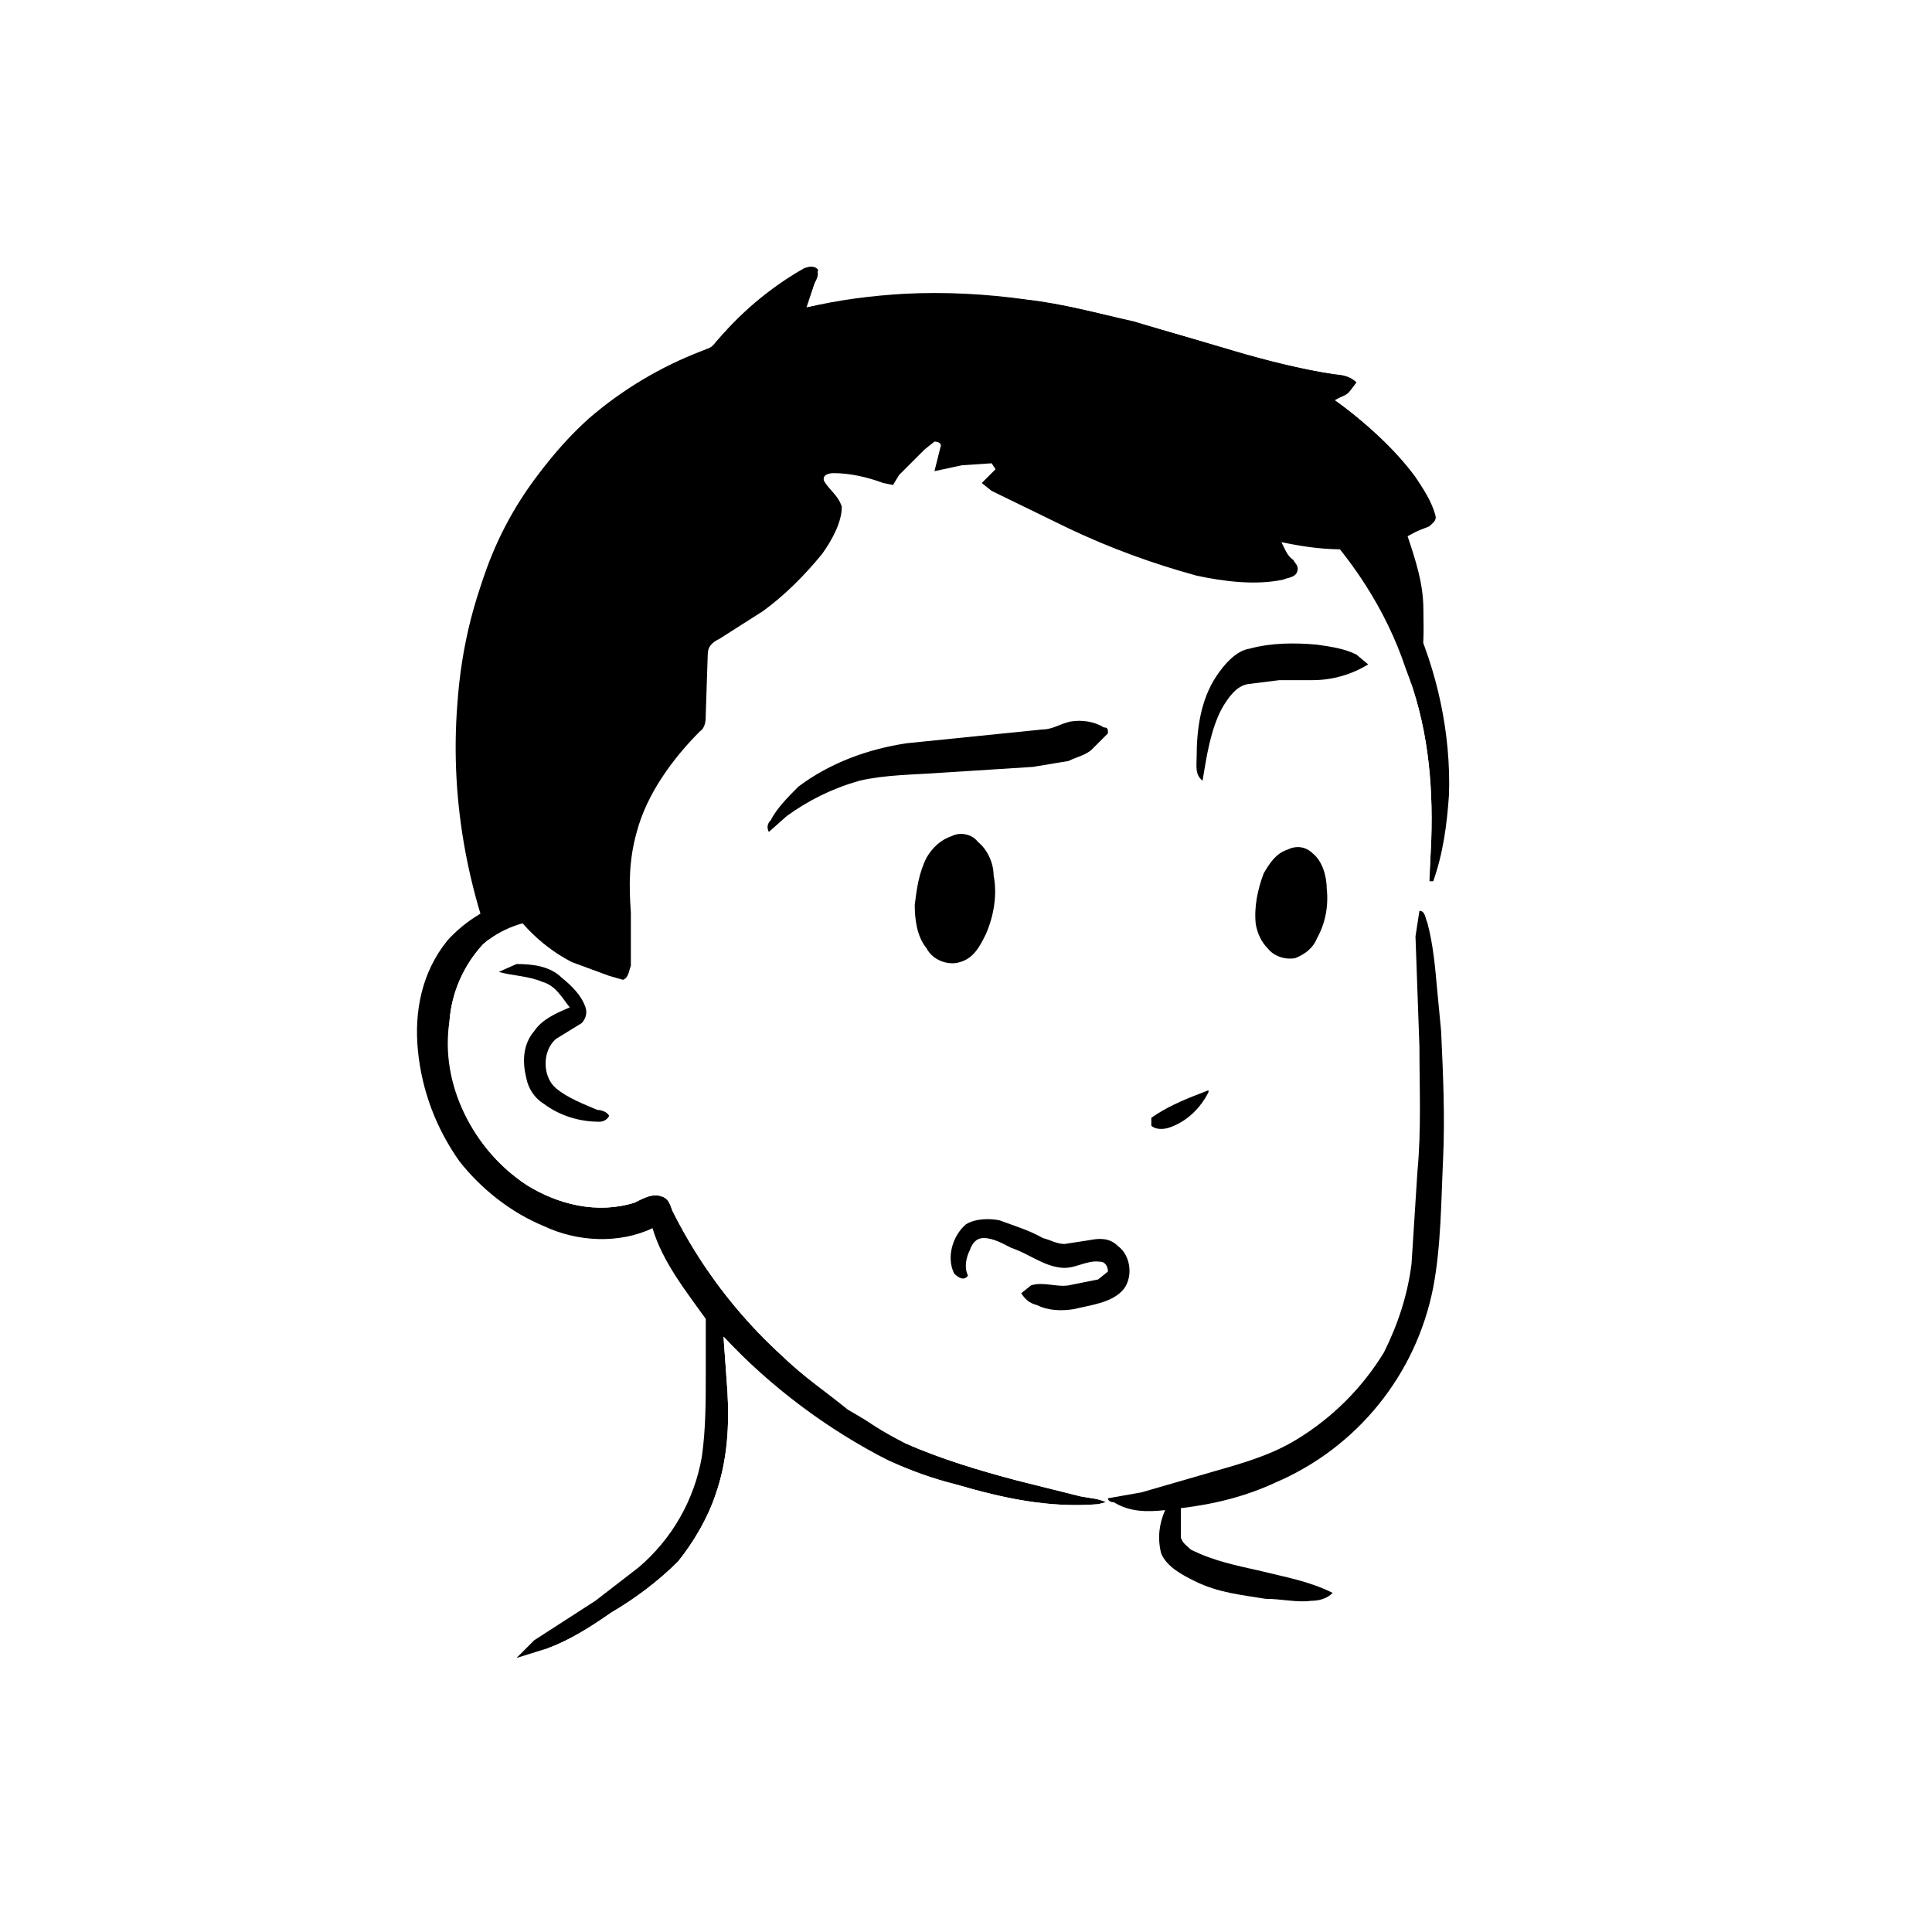
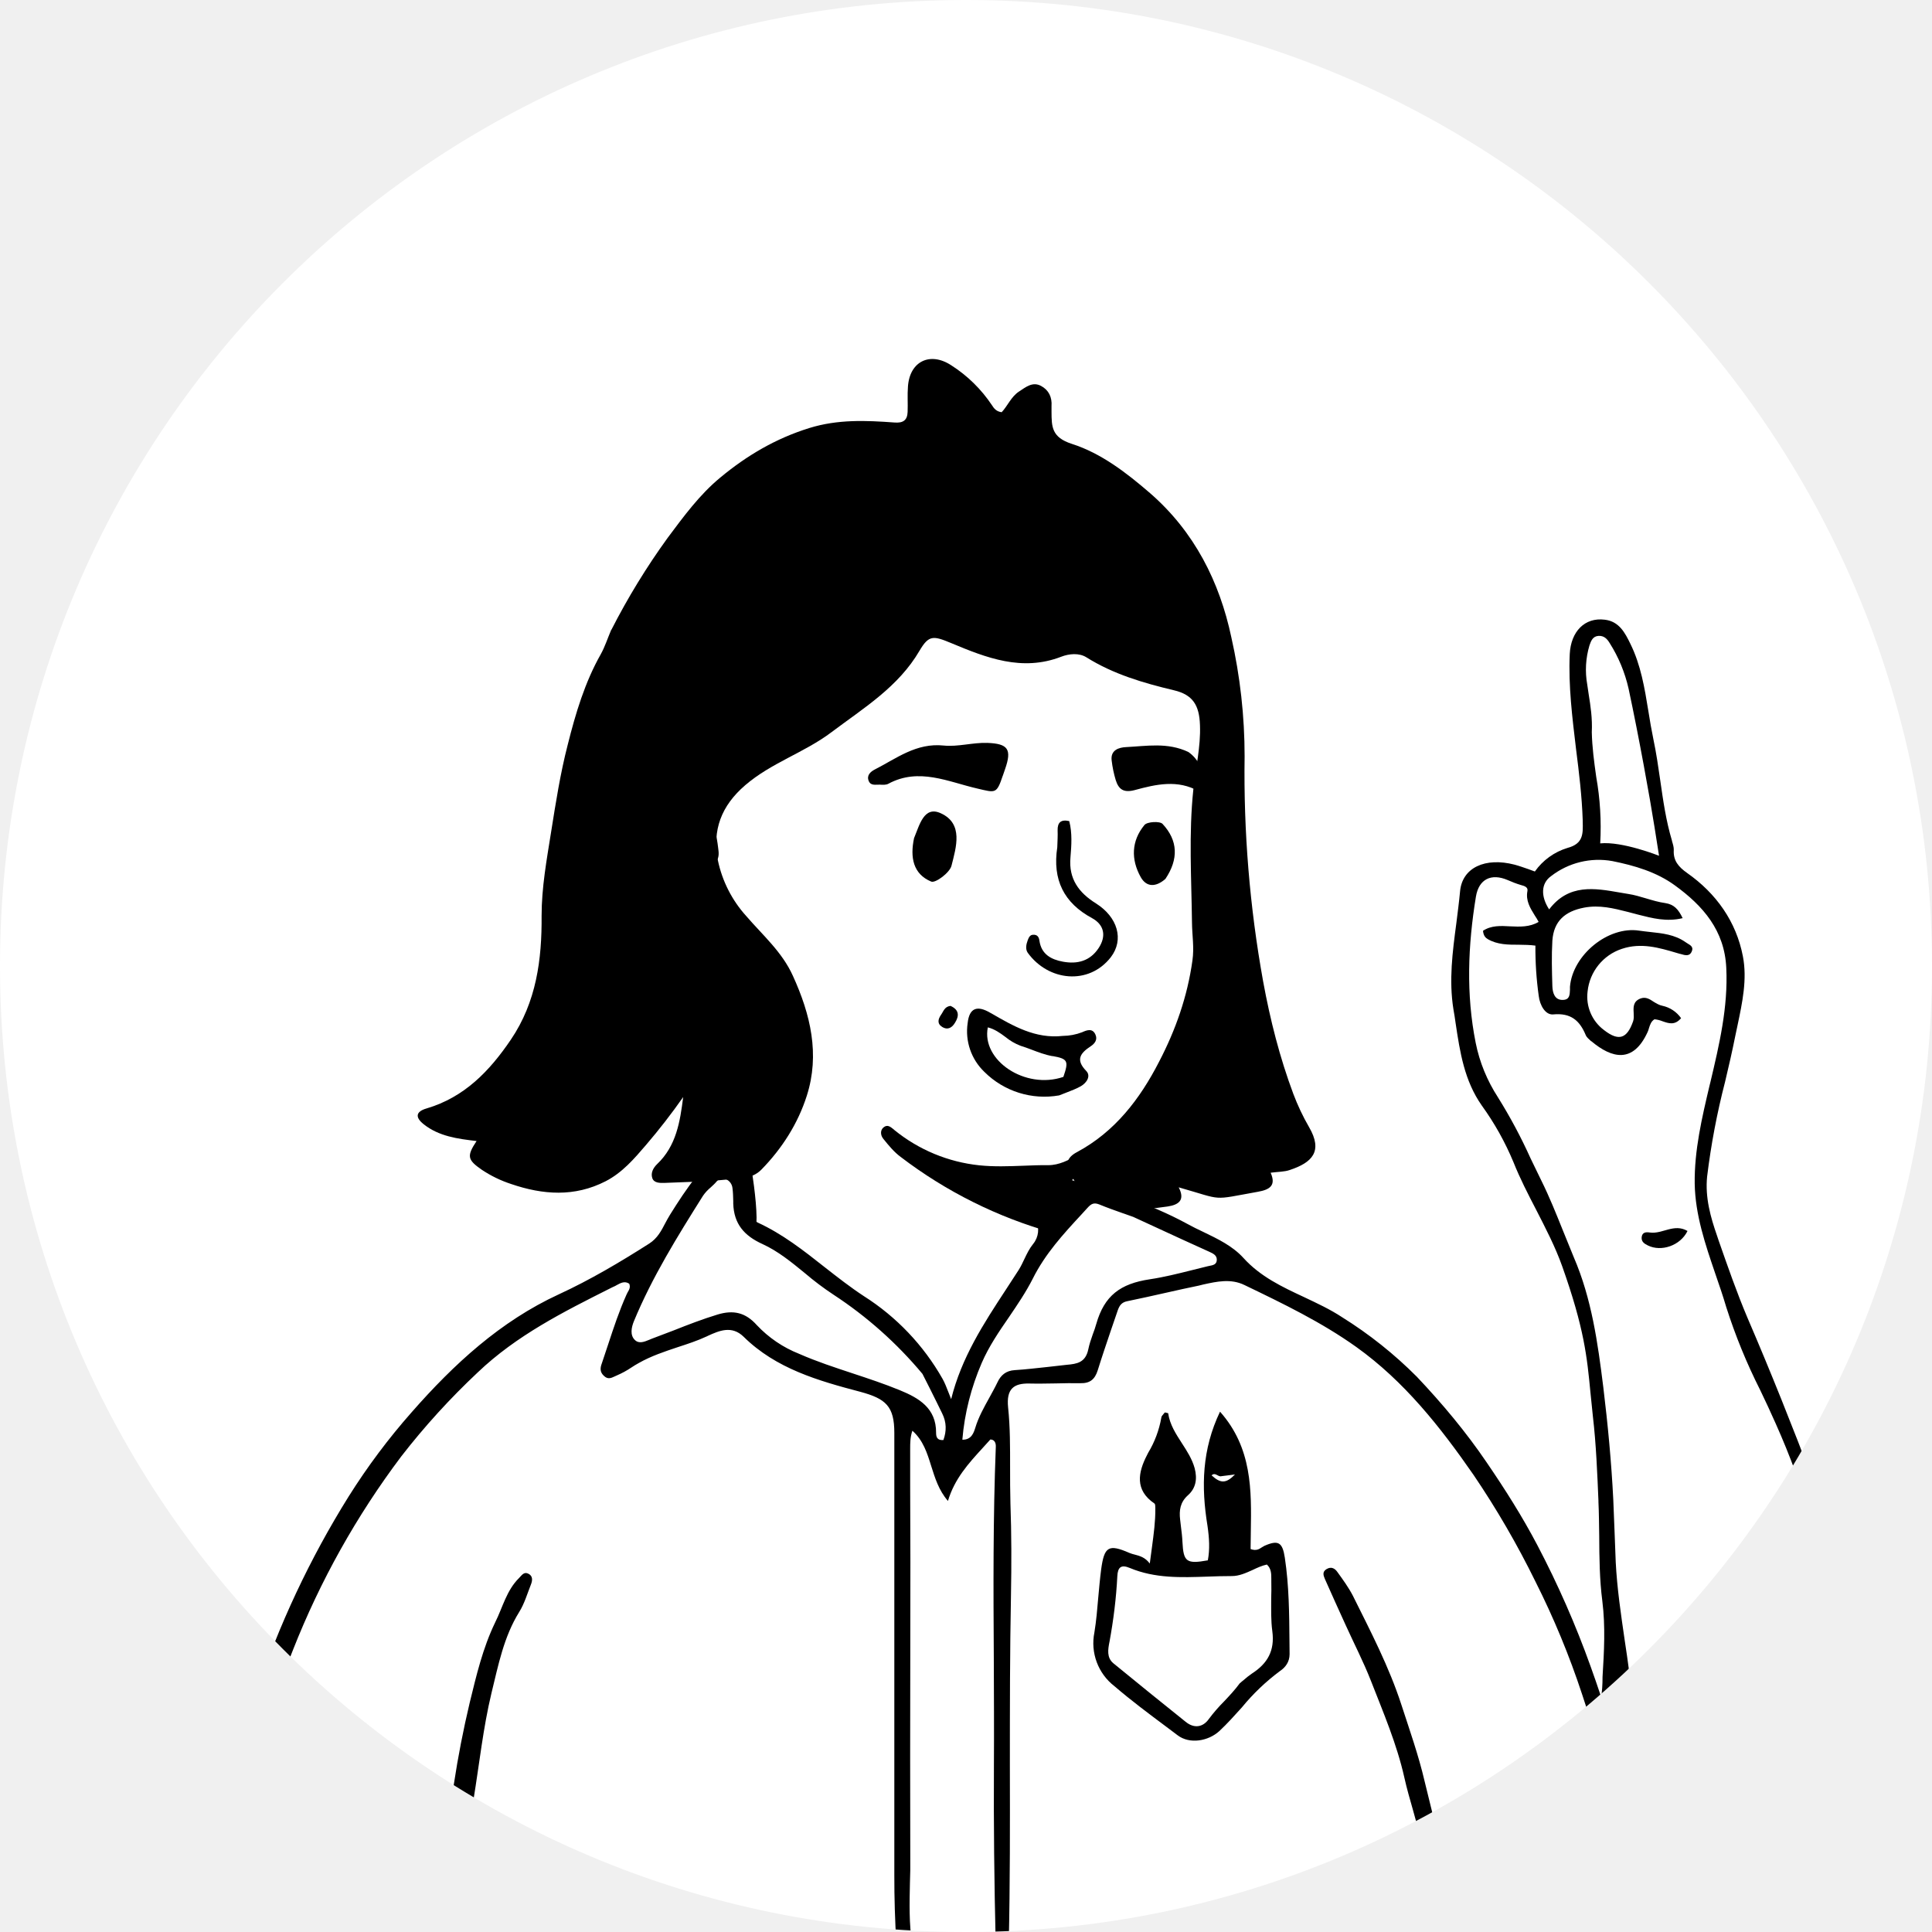
- <svg xmlns="http://www.w3.org/2000/svg" viewBox="0 0 980 980" fill="none" shape-rendering="auto">
+ <svg xmlns="http://www.w3.org/2000/svg" viewBox="0 0 1744 1744" fill="none" shape-rendering="auto">
  <mask id="viewboxMask">
-     <rect width="980" height="980" rx="0" ry="0" x="0" y="0" fill="#fff" />
+     <rect width="1744" height="1744" rx="872" ry="872" x="0" y="0" fill="#fff" />
  </mask>
  <g mask="url(#viewboxMask)">
-     <rect fill="#ffffff" width="980" height="980" x="0" y="0" />
-     <g transform="translate(10 -60)">
-       <path d="m405 197-2 7-4 12c17-4 33-6 50-7 20-1 41 0 62 3 18 2 36 7 54 11l57 17c15 4 30 8 46 10 4 1 7 1 10 4l-3 4c-2 3-5 3-8 5 10 7 19 15 27 23l16 20c3 4 6 9 7 14v5l-13 7c4 12 8 24 8 37 0 10 1 21-3 31-1 3-1 6-4 7-4 1-7-2-9-5a328 328 0 0 1-42-64l-14-3 6 10c1 1 3 3 2 5-1 3-4 3-7 4-14 3-30 1-44-2-22-6-43-14-64-23l-24-13c-5-1-9-4-13-6-3-1-6-2-7-5l6-7-2-3c-3-1-7 1-11 1-6 0-12 1-17 3l2-12c0-2-3-4-4-2-4 2-6 5-9 8l-10 12-3 1-24-6-8 1c-2 1-2 3 0 4 3 4 6 7 8 12 0 9-5 17-10 24-9 11-19 21-31 29l-21 14c-4 2-6 5-6 8l-1 29c0 3 0 6-2 9-15 15-28 32-34 53-4 15-3 29-2 44v21l-1 9c-1 4-4 7-8 8-10 3-20 8-32 8-5 0-7 4-12 2s-6-7-8-11c-21-46-31-96-27-147 2-29 9-58 22-84 11-23 26-44 45-61a194 194 0 0 1 57-34l5-2a176 176 0 0 1 48-40c2-1 5-1 6 1Z" fill="#000000" />
-       <path d="M528 244c41 6 80 22 113 47 28 21 50 49 65 81 13 28 20 60 19 91-1 15-3 30-8 44h-2l1-21c1-30-2-59-13-87-10-30-28-57-50-79-42-40-98-62-156-63a243 243 0 0 0-196 94 207 207 0 0 0-40 139l2 25c8 0 19 0 25 7l-3 3-17 1c-12 1-24 5-33 13a64 64 0 0 0-17 39c-5 32 12 65 39 83 16 10 36 15 55 9 4-2 9-5 14-3 3 1 4 4 5 7a251 251 0 0 0 90 100c8 7 18 13 28 18 18 8 38 14 57 19l32 8c5 1 9 1 13 3l-4 1c-25 2-48-3-72-10-12-3-23-7-34-12a306 306 0 0 1-84-63l2 28c1 17 0 35-6 52-4 12-11 24-19 34-10 10-22 19-34 26-10 7-21 14-32 18l-16 5 9-9 31-20 22-17a95 95 0 0 0 32-56c2-14 2-28 2-43v-27c-10-14-22-29-27-46-17 8-38 7-55-1-17-7-32-19-43-33-12-17-19-36-21-56s2-40 15-56c9-10 22-18 35-21-4-14-6-29-6-44a234 234 0 0 1 83-173 249 249 0 0 1 199-55Z" fill="#000" />
-       <path d="M653 320c22 22 40 49 50 79 11 28 14 57 13 87l-1 21-5 15-2 13 2 56c0 21 1 42-1 63l-3 47c-2 16-7 31-14 45-11 18-26 33-44 44-13 8-27 12-41 16l-38 11-17 3c0 1 1 2 3 2 8 5 17 5 26 4-3 7-4 14-2 22 3 7 11 11 17 14 12 6 24 7 36 9 7 6 14 14 16 24 2 8 2 16-2 23-5 10-14 18-24 23-13 8-27 14-42 18a468 468 0 0 1-222-1c-17-4-33-9-48-17-12-6-23-13-32-22-5-7-9-14-10-23 11-4 22-11 32-18 12-7 24-16 34-26 8-10 15-22 19-34 6-17 7-35 6-52l-2-28 22 23c19 15 40 30 62 40 11 5 22 9 34 12 24 7 47 12 72 10l4-1c-4-2-8-2-13-3l-32-8c-19-5-39-11-57-19l-29-17c-11-9-23-17-33-27a251 251 0 0 1-56-74c-1-3-2-6-5-7-5-2-10 1-14 3-19 6-39 1-55-9a88 88 0 0 1-39-83c1-14 7-28 17-39 9-8 21-12 33-13l17-1 3-3c-6-7-17-7-25-7l-2-25a207 207 0 0 1 40-139 243 243 0 0 1 196-94c58 1 114 23 156 63Z" fill="#ffffff" />
-       <path d="M710 522c3 0 3 4 4 6 3 11 4 23 5 34l2 21c1 22 2 43 1 65-1 21-1 44-5 65a136 136 0 0 1-80 99c-15 7-31 11-48 13v15c1 3 3 4 5 6 12 6 23 8 36 11 12 3 24 5 36 11-3 3-7 4-11 4-7 1-15-1-23-1-12-2-24-3-36-9-6-3-14-7-17-14-2-8-1-15 2-22-9 1-18 1-26-4-2 0-3-1-3-2l17-3 38-11c14-4 28-8 41-16 18-11 33-26 44-44 7-14 12-29 14-45l3-47c2-21 1-42 1-63l-2-56 2-13ZM252 549c8 0 17 1 23 7 5 4 10 9 12 15 1 3 0 6-2 8l-13 8c-7 6-7 19 0 25 6 5 14 8 21 11 2 0 5 1 6 3-1 2-3 3-5 3-10 0-20-3-28-9-5-3-8-8-9-13-2-8-2-17 4-24 4-6 11-9 18-12-4-5-7-11-14-13-7-3-15-3-22-5l9-4Z" fill="#000" />
-       <path d="M473 484c4-2 10-1 13 3 5 4 8 11 8 17 2 10 0 21-4 30-3 6-6 12-13 14-6 2-14-1-17-7-5-6-6-15-6-22 1-8 2-16 6-24 3-5 7-9 13-11ZM643 491c4-2 9-2 13 2 5 4 7 12 7 18 1 9-1 18-5 25-2 5-6 8-11 10-5 1-11-1-14-5-3-3-5-7-6-12-1-9 1-18 4-26 3-5 6-10 12-12Z" fill="#000000" />
-       <path d="M658 387c7 1 14 2 20 5l6 5c-8 5-18 8-28 8h-17l-16 2c-6 1-10 7-13 12-6 11-8 25-10 37-4-3-3-8-3-12 0-14 2-29 10-41 4-6 10-13 17-14 11-3 23-3 34-2ZM533 426c6-1 12 0 17 3 2 0 2 1 2 3l-8 8c-3 3-8 4-12 6l-18 3-47 3c-14 1-28 1-41 4-14 4-26 10-37 18l-9 8c-1-2-1-4 1-6 3-6 9-12 14-17 16-12 35-19 55-22l69-7c5 0 9-3 14-4Z" fill="#000000" />
-       <path d="M603 613v1c-4 8-11 15-20 18-3 1-7 1-9-1v-4c7-5 16-9 24-12l5-2Z" fill="#000000" />
-       <path d="M497 679c8 3 15 5 22 9 4 1 7 3 11 3l13-2c5-1 10-1 14 3 7 5 8 17 2 23s-16 7-24 9c-6 1-13 1-19-2-4-1-6-3-8-6l5-4c6-2 13 1 19 0l15-3 5-4c0-2-1-5-4-5-7-1-13 4-20 3-9-1-16-7-25-10-4-2-9-5-14-5-4 0-6 3-7 6-2 4-3 9-1 13-2 3-5 1-7-1-4-8-1-19 6-25 5-3 12-3 17-2Z" fill="#000000" />
-       <path d="M404 197c2 2 0 5-1 7l-4 12a338 338 0 0 1 135 0c28 6 55 14 82 22 17 5 33 9 51 12 4 0 8 1 11 4l-4 5-7 4c15 11 30 24 41 39 4 6 8 12 10 19 1 3-1 4-3 6l-18 7c-18 7-38 5-57 1 2 4 3 7 6 9 1 2 3 3 2 6s-5 3-7 4c-14 3-30 1-44-2-22-6-44-14-65-24l-39-19-5-4 7-7-2-3-15 1-14 3 3-12c1-2-1-3-3-3l-5 4-13 13-3 5-5-1c-8-3-17-5-25-5-3 0-6 1-5 4 3 5 7 7 9 13 0 8-5 17-10 24-9 11-19 21-30 29l-22 14c-4 2-6 4-6 8l-1 30c0 3 0 7-3 9-14 14-27 32-32 51-4 14-4 27-3 41v27c-1 2-1 6-4 7l-7-2-19-7a85 85 0 0 1-38-40c-6-13-10-26-13-40a228 228 0 0 1 3-104 178 178 0 0 1 72-102c13-10 28-19 44-24l4-3a162 162 0 0 1 46-39c3-1 5-1 6 1Z" fill="#000000" />
+     <rect fill="#ffffff" width="1744" height="1744" x="0" y="0" />
+     <g transform="translate(531 487)">
+       <path d="M554 727.7c-99.2 297-363.8 388.6-503.7 19.8-19.3-50.7 31-69.5 66.2-91.9 24.1-15.3 36.8-28.5 35.3-42.2-7-64.4-36.9-243.8-36.9-243.8l-3-5.8s.7-1.6-2.2 1.2c-3 3-9.9 34.2-37 34.2-24.5 0-49.2-10.9-61-86.3C7.2 285.6 9.6 214 40 201c12.5-5.3 24-7.2 35.2-.8 11.3 6.4-13-22 112-126C268.4 6.4 396.7-3.5 448.5 8 500.3 19.5 552 44.8 574.9 98.5c27.8 65-25.9 114.3-14 262.5-2.2 53.6.8 171.2-146.6 210.6-28 7.5-19.3 48.4 22.7 58.4 67 21 117 72.3 117 97.9" fill="#fff" />
+       <path fill-rule="evenodd" clip-rule="evenodd" d="m554 266.2.1-1.4c4.1-36.4 8.2-71.7 27.1-103.4 6.5 4.4 5.7 10 3.7 15.2-19.9 51.2-18 104.4-16.2 157.6l.4 14c2.1 66.4-14.5 126.8-58.7 177.5-15.4 17.6-35.8 29.8-56.5 40.3-21.4 11-25.9 20.1-19.2 43.6l.8 2.6c1.4 3.9 2.8 7.9-1 11.8-4.5 4.6-9.5 3.3-14.8 1.8l-.6-.1a406.4 406.4 0 0 1-137-68.3c-6-4.4-10.8-10.3-15.5-16.1l-.3-.4c-2.5-3-3-7.8.5-10.4 3.3-2.5 5.8-.5 8.7 1.8l1 .9a145.5 145.5 0 0 0 76.3 31.7c13.4 1.4 26.6.9 40 .4 7.4-.3 14.8-.6 22.3-.5 10.2 0 18.7-4.7 26.7-9.2l2.8-1.6c27.8-15.5 54.3-32.8 72.2-60.7 16.1-25 25.9-52.2 31.6-80.9 7.2-36.1 6.6-72.7 6-109.8-.3-12-.5-24.2-.5-36.4ZM50.6 190.8c21.9-1.7 34 11.2 44.3 26.3a140.4 140.4 0 0 1 22.4 61.5c.5 3.7 1 7.6-1.2 11.3-4.5.6-4.9-3-5-5.6-.5-20.7-9.7-38.7-18.9-56.1-6.6-12.5-16.2-24.6-31.4-27.6-17.2-3.5-33 12-40.8 32.2-14.5 37.6-12 74.6 1.4 111 5.8 15.9 13.1 32.1 27.8 43.2 14.8 11.3 32.7 9.3 43.6-5.7l2-2.5c2-2.6 4-5.1 5-8 2.1-5.8 5.4-11.2 11.3-10.4 6.8 1 8 8.3 8.7 14a3661 3661 0 0 0 22 156.7l5.9 38.8c2.6 17.1 5.6 41.7 3.6 52.1a28 28 0 0 0-.3 2.2c-.4 2.8-.6 5-4.2 5.5-4.9.8-7-2-7.7-6.4-2.3-17-3-23.6-4-49.6-.9-25.2-5.6-50-10.4-74.9l-5-27c-5.2-30.8-10.3-62-10.8-97l-2 3c-7.6 11.3-13.7 20.5-24.5 24a40.5 40.5 0 0 1-46.1-12.5 127.8 127.8 0 0 1-28.8-55.8c-8.4-34-9.9-67.1.9-100.6 5.2-16.1 23.7-44.7 42.2-42Zm34.6 127.5c4.4 3.2 8.4 6 12-5.4-1.1-42.2-14.7-69.2-35.8-70.3 11.2 14.6 22 28.8 23 48.5a32.3 32.3 0 0 1-10.7-8.8c-2-2.2-4-4.4-6.5-6l-3-2.4c-4.8-3.6-9.7-7.4-17.8-4.5 3.8 5.8 9 10 14.3 14 6 4.7 12 9.3 15.6 16.5-10.6 7.7-15.2 17.7-9.7 29.9 4.8 10.5 11.9 19.2 25.9 19.8-.6-6.3-4.7-10.9-8.8-15.4-5-5.4-9.7-10.6-7.5-18.6 3.2-1.5 6.2.7 9 2.7Z" fill="#000" />
    </g>
-     <g transform="translate(10 -60)" />
+     <g transform="translate(178 1057)">
+       <path d="M1313.4 698 9.7 694.5s46.7-304.1 171.4-445C237 186.4 283.5 124.1 408.4 79.3c21.4-7.7 53.1-88 70.1-96.4 16.1-8 5.5 52.2 20.4 64.4a871.6 871.6 0 0 0 96 69.6c58.9 37.2 86 114.9 86 114.9s26.4-74.9 48.4-111.7c15.5-26 67.3-102.4 67.3-102.4s94.7 29.6 129.8 55.7c21.3 15.8 8.8 12.3 105.4 67.5 83.9 47.9 166.2 179.1 210 288 46.6 115.8 71.6 269 71.6 269Z" fill="#fff" />
+       <path fill-rule="evenodd" clip-rule="evenodd" d="M1307 698c-6.7-27-12.5-54-18.3-81.1-2.5-12-5-24-7.7-35.8-8.2-37-19-73-30.9-108.8a740 740 0 0 0-42-101.5 795.8 795.8 0 0 0-56-96.5c-30-43.3-62.6-84.5-105.8-115.4-31.4-22.4-66.2-39.2-100.9-55.9-12.3-6-24.9-3.2-37.2-.5l-4 1c-9.9 2-19.6 4.2-29.4 6.4a1956 1956 0 0 1-35.3 7.7c-5.1 1-7 4-8.5 8.2l-6 17.5c-4.1 12.2-8.3 24.4-12.1 36.7-2.6 8.2-7 11.8-15.7 11.6-7.4-.1-14.8 0-22.2.2-8 .1-15.9.3-23.8.1-14-.3-20.9 4.7-19.2 21.5 1.9 18 1.8 36.1 1.8 54.3 0 10.7 0 21.4.3 32.2 1 27.5 1 55.3.5 82.7-1 51.3-1 102.6-1 154 .1 53.2.2 106.5-1 160.2a22.3 22.3 0 0 1-11.8.2c-1.3-54.1-1.9-107.3-1.6-160.5.2-31.8 0-63.7-.1-95.6-.4-63.9-.7-127.8 1.8-191.7.2-3.5-1-6.7-4.9-6.8a645 645 0 0 1-6.9 7.6c-12.8 14-25.4 27.8-31.4 47.9-8.3-9.6-11.7-20.8-15.1-31.5-3.7-11.9-7.3-23.3-17-31.9-2 5.8-2 11.1-2 16.5v33l.2 69-.1 84.4c-.1 61-.2 121.9 0 182.8.1 7.4 0 14.8-.3 22.1-.4 18.6-.9 37.2 2 55.6h-14.2a960.2 960.2 0 0 1-1.9-62.5v-399c0-24-7.7-30.8-30.6-37-38-10-76.2-20.9-105.4-49.7-10.8-10.6-22.4-5.3-32-1l-1.2.6c-8.6 4-17.5 6.9-26.4 9.8-12 4-24 8-35.1 14.3-2.3 1.2-4.4 2.6-6.6 4a80 80 0 0 1-13.2 7.2l-2.2 1c-3 1.4-5.9 2.7-9.3-.5-3.8-3.4-3.7-7-2-11.5l5.7-17.1c5-15.2 10-30.3 16.6-45l1-2c1.4-2.3 2.7-4.6 1.4-7.7-4-2.7-7.7-.7-11 1.1l-1.8 1-2.2 1-2 1c-42.4 21.3-84.8 42.6-119.8 76a651 651 0 0 0-69 75.8 742.6 742.6 0 0 0-97.7 174.6c-23.6 58.8-44 119-54.3 182-2 11.6-3.8 23.2-5.7 34.9l-7.9 47.7c-5.5 1-10.8 1-17.1 1 4.6-33 9.9-66 16.2-98.9 2.3-11.9 5.3-23.6 8.4-35.3 1.8-7.2 3.7-14.3 5.3-21.5a708.6 708.6 0 0 1 20.3-66.6l1-2.7a831.7 831.7 0 0 1 84-179 584 584 0 0 1 57-76.2c38-43.3 80-82 132.7-106.3 28.6-13.2 55.2-29 81.6-45.8 7.5-4.8 11-11.7 14.6-18.6 1.4-2.5 2.7-5.1 4.3-7.6 14.7-23.5 30-46.4 53.1-62.8l1.6-1.2c2.9-2.3 5.7-4.4 9.7-2 3.6 2 3.4 5.1 3.3 8.4v2.8c.6 16.6 2 33.1 3.4 49.6.5 5.3 2.7 10 8 12.4 22.4 10.3 41.5 25.3 60.6 40.4 11.5 9 23 18 35.2 26a212.8 212.8 0 0 1 71 74.6c2 3.6 3.5 7.4 5.2 11.8l2.6 6.6c9.3-37.5 29.3-68.2 49.3-98.7l11.7-18c2-3.2 3.6-6.6 5.2-10 2.2-4.6 4.4-9.2 7.8-13.4a20 20 0 0 0 2.4-21.7c-2.2-4.7-3.4-9.6-1.5-14.7 8.5-2.6 13 2.3 17.8 7.4l1 1c9-5.8 8-13.3 3.3-21.3-1.6-2.8-3-5.5-.6-8.2 2.3-2.5 5.4-2.2 8.4-1.3 37.1 10.7 74 22 108.2 40.6 4.7 2.6 9.6 5 14.5 7.3 13.3 6.4 26.6 12.8 36.3 23.5 15.4 17 35.1 26.2 54.8 35.4 11.8 5.6 23.5 11 34.4 18.2a376 376 0 0 1 67.4 53.7c23 24.3 44.5 50 63.2 77.6 16.4 24 32 48.6 45.6 74.5a856.2 856.2 0 0 1 48 109.3c12.5 34.7 23.2 69.9 32.7 105.5 6.8 25.8 11.2 52 15.5 78.3 3.7 22 7.3 44 12.4 66-3.2 1-6.7 1-11.4 1ZM654.7 183.2a365 365 0 0 0-80.3-71.5 262.2 262.2 0 0 1-25.9-19.5c-12-9.8-24-19.7-38.2-26.2-16.8-7.6-25.8-18.4-26.4-36.5v-2.4c-.1-3.9-.2-7.8-.7-11.6-.8-7.6-9.7-11.6-14.4-5.9-1.6 2-3.5 3.6-5.3 5.3a37 37 0 0 0-6.9 7.5c-23 36.6-45.8 73.2-62.4 113.3-2.2 5.4-3.7 12.5.9 16.9 3.7 3.6 8.4 1.7 13-.2a82 82 0 0 1 2.4-1l19.5-7.4c13.1-5.2 26.3-10.3 39.8-14.4 14.3-4.3 25.2-1.8 35.3 9.5a106 106 0 0 0 38.3 26c15.9 7 32.2 12.3 48.5 17.7 14.2 4.7 28.4 9.4 42.3 15.1 17.1 7 33 16.1 32.8 38.5 0 3.5.8 7 6.6 6.5 2.9-8 2.9-16-1.1-24l-5.2-10.6c-4-8-8-16.2-12.6-25.1ZM836 38.3l9 3.2L889.5 62a25418.5 25418.5 0 0 1 24.2 11c3.2 1.5 6.7 3 6.7 7.1 0 4.4-3.5 5-6.7 5.6l-1.8.4a992 992 0 0 0-14.5 3.6c-12.4 3.1-24.8 6.2-37.5 8.1-26.6 4-41 14.7-48.3 40.3-.9 3.2-2 6.4-3.2 9.5-1.6 4.5-3.1 9-4 13.4-2.5 12-10.2 13.2-19.5 14l-17.7 2c-9.7 1-19.4 2.2-29.2 2.8-8 .5-12.6 4.6-15.6 11-2.3 4.8-4.9 9.4-7.4 14-4.8 8.7-9.7 17.4-12.6 27-1.4 4.4-3.4 11-11.7 10.8 2-24 8-47.3 17.5-69.3 6.5-15 15.6-28.3 24.7-41.5 7.6-11.2 15.2-22.4 21.3-34.4 11.2-22.5 27.6-40.4 44.2-58.3l5.2-5.7c3.5-3.9 5.9-5 10.6-3.2 7.3 3 14.6 5.6 22 8.2Z" fill="#000" />
+       <path d="M219.1 698c1.6-9.2.2-18.7.6-28 1.2-39.1 5.8-77.8 12-116.5A905 905 0 0 1 246 480c6-24.5 11.8-49.4 23-72.5 6.8-13.6 10.2-28.8 21.5-40 2.4-2.4 4.4-5.9 8.3-4 4.3 2 4 6.1 2.4 10-3.3 8.3-5.8 17.1-10.5 24.6-14 22.5-18.9 48.2-25 73-7.6 31.6-11 64.3-16.3 96.5-7 42.5-8.6 85.4-10.7 129.3-6.3 1.1-12.4 1.1-19.6 1.1ZM1122.7 698c-6.5-30.5-11.3-61.1-17.6-91.4-4.1-20-11-39.2-15.4-59-6.8-30.3-19-58.7-30.2-87.4-6.7-17.1-15.2-33.5-22.8-50.3-6.3-13.8-12.6-27.7-18.7-41.5-1.3-3.1-2.7-6.5 1.5-9 4.3-2.6 7.6-.5 9.8 2.7 5 6.9 10 13.8 13.9 21.3 16 32.2 32.7 64.2 43.8 98.4 7.4 22.8 15.5 45.6 21 69.2 3.8 16 8 32 11.7 48 7.2 32.3 12 65 14.6 98-3.4 1-7 1-11.6 1Z" fill="#000" />
+       <path fill-rule="evenodd" clip-rule="evenodd" d="M912 320.4c-5.8-35.4-5-69 11.3-103.1 29.1 32.8 28.4 71 27.8 108.3l-.2 15.7c5 1.9 7.7.1 10.1-1.5l2.4-1.4c12.5-5.5 16.3-3.2 18.4 10.7 3.8 25.2 4 50.7 4.2 76.1l.1 11c0 6.9-3.7 11.9-8.5 15.1a194 194 0 0 0-34.6 33c-6.6 7.3-13.2 14.7-20.4 21.4-9.9 9-26.7 12-37.6 3.7l-10.5-7.9C858.7 489.7 843 478 828 465.1a49 49 0 0 1-18.1-48.5c1.7-10.4 2.6-21 3.5-31.7.8-8.4 1.5-16.8 2.6-25.2 2.8-20.7 6.7-23.1 25.5-14.9 1.7.7 3.4 1.2 5.1 1.6 4.5 1.2 9.2 2.5 13.3 8l2-15c1.6-12 3.1-23.1 3-34.4v-.6c0-1.6 0-3.6-.8-4.2-18-12.2-14.7-28.2-6.7-43.7l1-2a91.9 91.9 0 0 0 11.9-31.7c0-1.2 1.1-2.3 2-3.4l1.2-1.4 1.5.3 1.5.4c1.5 10.4 7 18.7 12.4 27.1 4.6 7.1 9.2 14.2 11.5 22.5 2.6 9.9 1 18.2-6.1 24.5-7 6.3-8 13.6-7 22l.7 6c.6 4.7 1.2 9.5 1.4 14.3.9 17.7 3.6 19.9 22.9 16.4 1.9-10 1.3-20-.3-31.1Zm29.3 142c1-1 2.2-1.9 3.3-2.8a74 74 0 0 1 7.5-5.9c14-9 20.8-20.6 18.4-38.3-1.3-9.7-1-19.5-1-29.4.2-5.1.2-10.2.1-15.3v-2.4c0-4.6 0-9.3-4-13-4.6 1-8.9 3-13.1 5-6 2.7-12 5.4-18.5 5.4-7.4 0-14.8.2-22.2.5-23.6.8-47.2 1.7-69.9-7.8-7.8-3.3-10.9-.8-11.3 7.4-1 20-3.5 39.8-7.1 59.4l-.1.4c-1.2 6.3-2.5 13.7 3.6 18.8a7267 7267 0 0 0 65.2 52.8c7.8 6.4 15.8 5 21.1-2.6a148 148 0 0 1 13.9-16c4.7-5 9.6-10.2 14-16.2ZM921 274.7c1.2.6 2.5 1.3 3.8.8l12-1.5c-8 8.2-12.9 8.3-21.1.8 1.9-1.9 3.6-1 5.3-.1Z" fill="#000" />
+     </g>
+     <g transform="translate(266 207)">
+       <path d="M285.9 361.5a626.9 626.9 0 0 1 50.8-83c14.5-19.4 28.8-39 47.6-54.5 24-19.9 50-35.2 80.2-44.6 25.8-8 51.2-6.9 77-5 7.7.6 11.5-2 11.8-9.5.3-7.6-.3-15.4.3-23 1.6-22.8 20-31.6 39-19.2a124.8 124.8 0 0 1 36.9 36.2c1.8 2.9 4 5.6 8.7 6.2 5.4-5.7 8.5-14 15.7-18.7 6-3.9 12.2-9.2 19.9-5 6.9 3.7 10 10.2 9.4 18.2v5.1c.1 13.4 0 23.1 18.4 29 26.3 8.4 49.2 26 70.6 44.5 40 34.8 62.7 80 73.3 130a488 488 0 0 1 12 107.6c-1 68 4.6 136 16.7 203 6.4 34.9 15 68.8 27.3 101.7 3.9 10.3 8.6 20.3 14.1 29.8 13 22.2 2.6 32.2-17.2 38.8-5 1.8-10.8 1.6-17.4 2.5 5.1 11.6-.8 15.3-11.5 17.2-43 7.7-30 7.8-71.5-4 6 11.6 0 15.8-10.1 17.3-26.6 4-52.5 4.8-75.3-13.2-6-4.7-9.4-10.8-12.8-17.2-4.3-8.2-2.4-14 6.2-18.6 34.4-18.4 57-48 74.3-81.7 15-28.8 25.6-59 30.1-91.4 1.7-11.7-.3-22.8-.4-34.2-.5-40-3-80.1 1.2-120 2-19.4 6.8-38.5 6-58.3-.6-18-6.5-27.4-23.5-31.4-27.7-6.6-54.7-14.5-79.1-29.8-6.6-4.1-15.6-3.2-22.6-.5-35.4 13.7-67.6 1-99.4-12.3-16.1-6.7-20.1-7.4-28.5 6.8-19.1 32.8-50.5 51.8-79.6 73.7-24.4 18.4-54.2 27.5-77.8 47.8-21.7 18.7-29.8 40.5-24.7 67.7a107.8 107.8 0 0 0 25.7 50.5c14.8 17.2 32.3 32.3 42 53.8 16 35 24.5 71 12.6 108.3-8 25.1-22.3 47.6-41 66.7-8.8 9-21.3 8-32.6 9.1-18.1 1.8-36.5 2.1-54.8 2.9-4.2.1-9.6.2-11.1-4.4-1.5-4.5.7-9 4.4-12.6 17.3-16.4 20.7-38.3 23.5-60.5a558.3 558.3 0 0 1-33.5 43.2c-10.7 12.5-21.4 25-36.5 32.8-28.1 14.4-56.6 12.3-85.3 2.5A108 108 0 0 1 169 849c-13-9-13.9-12.3-4.8-26-17.1-2-34-4.2-47.8-15.2-7.9-6.3-7-11.4 2.6-14.2 34.2-10.1 56.9-33.7 76.2-62.2 23-34 28-72.2 27.7-111.7 0-25.7 4.6-50.6 8.6-75.8 4.2-26.4 8.3-52.8 15-78.7 7.1-28.3 15.4-56.2 29.9-81.8 3.7-6.7 6-14 9.4-22Z" fill="#000" />
+     </g>
+     <g transform="translate(791 871)">
+       <path d="M169 101c4.8-14.2 4-16.2-9.8-18.7-10.2-1.8-19.3-6.3-29-9.4-10.9-3.5-18-13.8-29.5-16.5-6 29.8 33.7 56.5 68.2 44.7Z" fill="#fff" />
+       <path fill-rule="evenodd" clip-rule="evenodd" d="M97.6 96.6a76.7 76.7 0 0 0 67.5 21.2l6.4-2.5c4.8-1.9 9.2-3.5 13.2-5.8 5.2-3 9.3-9.2 4.8-13.8-10-10.3-5-16.2 4-22.2 4-2.6 6.4-6.2 4.3-10.7-2.7-6-8-3.8-12-2a50 50 0 0 1-17.4 3.3c-24.8 2.8-44.9-9-64.8-20.5l-.6-.3c-11.8-7-19-4.6-20.5 9.2a50.7 50.7 0 0 0 15.1 44.1Zm61.6-14.3c13.9 2.5 14.6 4.5 9.7 18.8-34.5 11.8-74.2-15-68.2-44.7 6 1.5 11 5 15.8 8.6a49 49 0 0 0 13.7 8c3.3 1 6.5 2.2 9.7 3.4 6.3 2.4 12.5 4.8 19.3 6Z" fill="#000" />
+       <path d="M67 37c8.2 3.7 7.7 9.3 4.2 15-2.6 4.5-6.5 7.2-11.7 4-4.8-3-3.7-7.1-1-11 2.2-3 3-7.3 8.5-8Z" fill="#000" />
+     </g>
+     <g transform="translate(653 805)" />
+     <g transform="translate(901 668)">
+       <path d="M53.4 96.7c.2-5.7.5-10.4.3-15-.2-7.3 3-10.2 10.5-8.5 2.8 10.7 2 22 1.1 32.7-1.8 19.6 7.7 32 23 41.6 19.6 12.3 25.6 32.7 13.4 48.6-19.8 25.4-56.3 21.8-75-4.1-2.2-3.2-1.4-7.5 0-11.2.9-2.3 1.9-5 5-5 3.8-.2 5.2 2.2 5.6 5.5 1.8 12.3 10.8 16.9 21.2 18.8 13 2.4 24.5-.5 32.3-12.4 7-10.7 5-20.9-6-26.9-25.4-13.7-35.9-34.6-31.4-64Z" fill="#000" />
+     </g>
+     <g transform="translate(610 680)">
+       <path d="M215.1 76.6c5-12 9-29.4 24.1-22.5 20.7 9.4 13.9 30.7 9.7 47.4-1.6 6.3-14.5 15.9-18.3 14.3-16.3-6.8-19.2-21.7-15.5-39.2ZM442 113.4c-8.6 7.5-17 7.6-22.2-1.5-9-16-8.6-32.8 3.3-47.2 2.5-3 13.8-3.6 16.3-1 14 15 14.6 31.8 2.6 49.7Z" fill="#000" />
+     </g>
+     <g transform="translate(610 680)" />
+     <g transform="translate(774 657)">
+       <path d="M131.2 43.2c-5.6 16.8-6.6 15.4-23 11.6-26.2-6-52.7-19.2-80.3-4.3-2 1.1-5 1-7.6.8-3.6-.2-8.2 1.3-10.1-3.3-2.1-5 1.5-8.3 5.3-10.3C35.2 27.7 53 13.4 77.9 16c12.8 1.3 26-2.8 39.3-2.4 18.8.7 22.4 5.7 16 23.9l-2 5.8ZM298.7 21.8c9.6 6.6 12.5 16.8 18.3 25a7 7 0 0 1-.6 9.4c-2.4 2.7-5.4 2.8-8.1 1.2-19.1-11-38.9-6.4-58-1.2-10.2 2.7-14.6-.8-17.2-9.2-1.7-5.7-2.9-11.5-3.6-17.4-1.3-9.8 6.9-11.9 13-12.2 18.5-.9 37.4-4.5 56.2 4.4Z" fill="#000" />
+     </g>
+     <g transform="translate(0 559)">
+       <path d="m1722 1194-240.1 4.4s-20.1-26.7-36.5-144.5c-4-28.4 12.9-82.2 10-162.5-4.2-124-27.7-283.6-31.8-294.3a1230.2 1230.2 0 0 0-75-150.5c-28.6-45.6-38.6-124.5-25.4-189.5 1.3-6.6 6-25.5 21.5-29.9 16-4.5 31.5 11.7 39.4 9 8-2.6 23.3-18.4 34.6-22.9s23.1-6 19.2-35.7c-1.8-13.7-34-163.7 1.5-168.4 31.5-4.2 40.8 78.1 48.5 108.6 10.8 43.5 13.5 95.5 18 103s35 26.3 48.1 50.8c13.2 24.4 13.2 54.2 9 81.9-6.7 43.7-41.9 134.8-19.4 205.1 13.8 43.4 120.8 304.8 142 357.7 20.5 51.7 51.8 143.4 51.8 173.3 0 58.4-15.4 104.5-15.4 104.5Z" fill="#fff" />
+       <path fill-rule="evenodd" clip-rule="evenodd" d="M1649.7 1194c20.2-29.3 23.7-63.4 27.2-97.6l1.5-13.5c3.6-31.7 3.7-63.7.4-95.4a493 493 0 0 0-13.6-67.5l-5.4-22c-4-17.3-9.3-34.2-14.5-51-3.2-10.2-6.4-20.4-9.3-30.6a693 693 0 0 0-33.2-90.6c-4.4-10-9.1-20-13.9-30a509.4 509.4 0 0 1-30.6-74.8c-3-10.2-6.5-20.4-10-30.5-9-26.4-18-52.8-18.5-81-.4-30.1 6.5-59.4 13.4-88.6l.8-3.2c8-33.8 16-67.6 14.3-102.9-1.5-33.9-21-56.1-46.3-74.5-16.7-12.2-36.6-18-56.5-22a70 70 0 0 0-55.4 13.6c-9.1 6.5-9.4 18.2-1.7 30 17.7-23.3 41.1-19.2 63.9-15.2l7.7 1.3c5.3.8 10.6 2.4 16 4 5.7 1.7 11.4 3.4 17.2 4.2 7.8 1.2 11.8 5.4 15.7 13.6-14.4 3.5-27.3.1-39.9-3.1a439.6 439.6 0 0 0-9.5-2.5c-13-3.3-25.6-6.5-39.5-3.9-17.3 3.3-27.5 12.2-28.7 29.9-.8 13.6-.4 27.3 0 40.9.2 6 2 12.9 9.7 12.5 6-.2 6-4.8 6.2-9.2v-2.7c2.4-28.6 34.4-55 62.6-50.6 3.2.5 6.5.8 9.8 1.2 11 1.2 22.1 2.3 31.8 9.1l2 1.3c2.7 1.6 5.4 3.2 3.8 7-2 4.9-6 3.7-10.3 2.4l-.6-.1-2.4-.7c-16.2-4.8-32.4-9.6-49.8-3.8a45.4 45.4 0 0 0-31 38.5 37.6 37.6 0 0 0 14.9 34.9c13.3 10.3 20.7 7.7 26.2-8 .8-2.3.6-5 .5-7.7-.3-5.1-.5-10.2 6-12.8 4.8-1.9 8.5.5 12.2 3 2.5 1.5 5 3 7.7 3.5a27.7 27.7 0 0 1 16.9 11.2c-5.7 6.7-11.2 4.7-16.7 2.8a27 27 0 0 0-7.3-1.8c-3 1.8-4 4.9-5 8-.3 1.2-.7 2.5-1.3 3.7-13 28.2-32 23.8-50.7 8.1h-.2c-1.8-1.7-4-3.4-4.9-5.6-5.5-13.2-13.5-20.1-29.4-18.6-7 .6-12-8.2-13-16.7a309.8 309.8 0 0 1-3-45.4c-5-.7-10-.7-15-.8-9.7 0-19.2 0-27.9-5-2.1-1.2-4-3.1-4.4-7.6 7.4-4.9 15.9-4.5 24.5-4 8.7.4 17.6.8 25.7-4-1-2-2.2-3.9-3.4-5.7-4.2-6.8-8.4-13.5-6.7-22.2.7-3.5-2.8-4.6-5.9-5.4-4-1.2-8-2.7-12-4.5-14.7-6.3-26-.9-28.6 15-7.2 44-9 88.1-.2 132 3.5 17.5 10.3 34 20 49a465 465 0 0 1 29.6 55.4l9.7 20c7.2 14.5 13.2 29.5 19.2 44.4l10 24.6c16.2 37.5 21.7 77.4 26.7 117.5 4.1 33.8 7.3 67.5 9 101.5l1.2 30 1 26.2c1.2 23.8 4.7 47.2 8.1 70.6 1.4 9.3 2.8 18.6 4 28 5 37.4 16 73.3 26.9 109.1l4.5 14.8a320.4 320.4 0 0 0 64.2 119.8c-5.5.8-11.2.8-16.8 0-49.5-61.6-68-134.2-86.4-205.5l-3-11.9-.3 1-.2.5c-1.8 4.8-4 10.8-5.1 17.7-5 29-2.2 57.7.7 86.4 2.2 21.5 7.5 42.5 15.8 62.3 3 7.2 6.7 14 10.4 20.7 5.2 9.5 10.4 19 13.6 29.6H1483a161.4 161.4 0 0 1-30.8-58.1c-12-35.5-15.7-72-17-108.8-.4-11.2 2.5-22 5.4-32.6a130.5 130.5 0 0 0 6-39.9c1.4-22.8 2.7-45.4-.2-68.5-2.5-19.4-2.7-39-2.8-58.8-.2-10.2-.2-20.4-.7-30.6v-1.1c-1-23.9-2.1-51.4-5-76l-2.2-21.5c-3.1-32.4-5.6-58-25.5-114.1-6.3-17.7-15-34.4-23.5-51-7.3-14.1-14.6-28.2-20.5-43a252.5 252.5 0 0 0-28.5-51c-15.9-22.6-19.8-48.4-23.7-74.3-.6-4.2-1.2-8.5-2-12.7-4.2-26.2-.8-51.9 2.6-77.5 1.2-9.7 2.5-19.4 3.4-29.1 2-21.4 22.8-30.8 49.1-24 4.2 1.1 8.2 2.6 12.4 4l6 2.2a56 56 0 0 1 29.5-21.3c14.3-3.8 14-12.7 13.7-24v-1c-.7-21.5-3.3-42.8-6-64.1-3.4-28.5-7-57-5.7-85.9 1-20.4 13.6-33.3 31.6-31 13.1 1.5 18.4 12.1 23.1 21.7 9.5 19.2 12.9 40.1 16.3 61a539 539 0 0 0 4.5 25.2c2.6 12.3 4.4 24.7 6.2 37.2 2.6 18.2 5.2 36.4 10.5 54.1l.2 1c.8 2.6 1.6 5.2 1.5 7.7-.6 9.7 4.4 15.3 12 20.7 26.4 18.5 44.4 44 50.4 75.3 4 20.7-.5 41.7-4.9 62.5l-1.9 9c-2.8 14-6 28-9.3 41.8a658.9 658.9 0 0 0-16.2 85.5c-1.9 18.9 3.1 36.6 9 53.5l1.4 4.2c8.2 23.4 16.3 46.8 26 69.7 21.1 49 40.8 98.5 59.7 148.3 3.2 8.4 6 17.1 8.6 25.8 5 16 10.1 32.2 18.3 46.8 11.8 21 22.3 42.7 32.8 64.4 7 14.4 14 28.9 21.3 43.1 2.7 5.2 3.8 10.8 5 16.3l1.4 7c9.4 37 18.5 74.2 18.6 112.7 0 25.4-2.8 50.8-6.5 76-1 7.4-4.2 13.8-7.8 21l-.7 1.3c-3.9.9-7.9.8-11.8 0l1.6-6.5c4.3-16.8 8.4-33.1 9-50.1 1.2-38.3.4-76.6-8.1-114.1l-1.6-6.9c-6.5-29.1-13.1-58.4-31.2-84 2 16.9 6.8 32.8 11.6 48.6a406 406 0 0 1 8.9 32.5c9.4 43.9 9.5 87.3-1.6 131-3.3 13.3-9 25.4-14.7 37.5l-6 12.8h-34.6Zm-205.2-991.7a259 259 0 0 0-3.6-60c-1.9-13.5-3.7-26.8-4-40.3.6-12.6-1.1-23.6-2.8-34.2l-1.3-8.8a76.3 76.3 0 0 1 2-35.4c1.4-4 2.9-8.3 8.3-8.6 5-.2 7.7 2.8 10 6.6 8 12.6 13.7 26.5 17 41 9.5 44.4 19.3 99 23.4 124.9l4.1 26s-33.1-13.2-53.1-11.2Zm241 945.7 4.5-22c4.1-29 4.9-56.2 5.7-83.6v-1.5c7.7 37 1 72.2-10.2 107Z" fill="#000" />
+       <path d="M1523.3 552.2c-6.5 13.3-23.7 19-35.7 13.1-3.3-1.6-6-3.4-5.7-7.4.5-4.9 4.3-4.8 7.6-4.3 11.2 1.5 21.7-8.5 33.8-1.4Z" fill="#000" />
+     </g>
  </g>
</svg>
